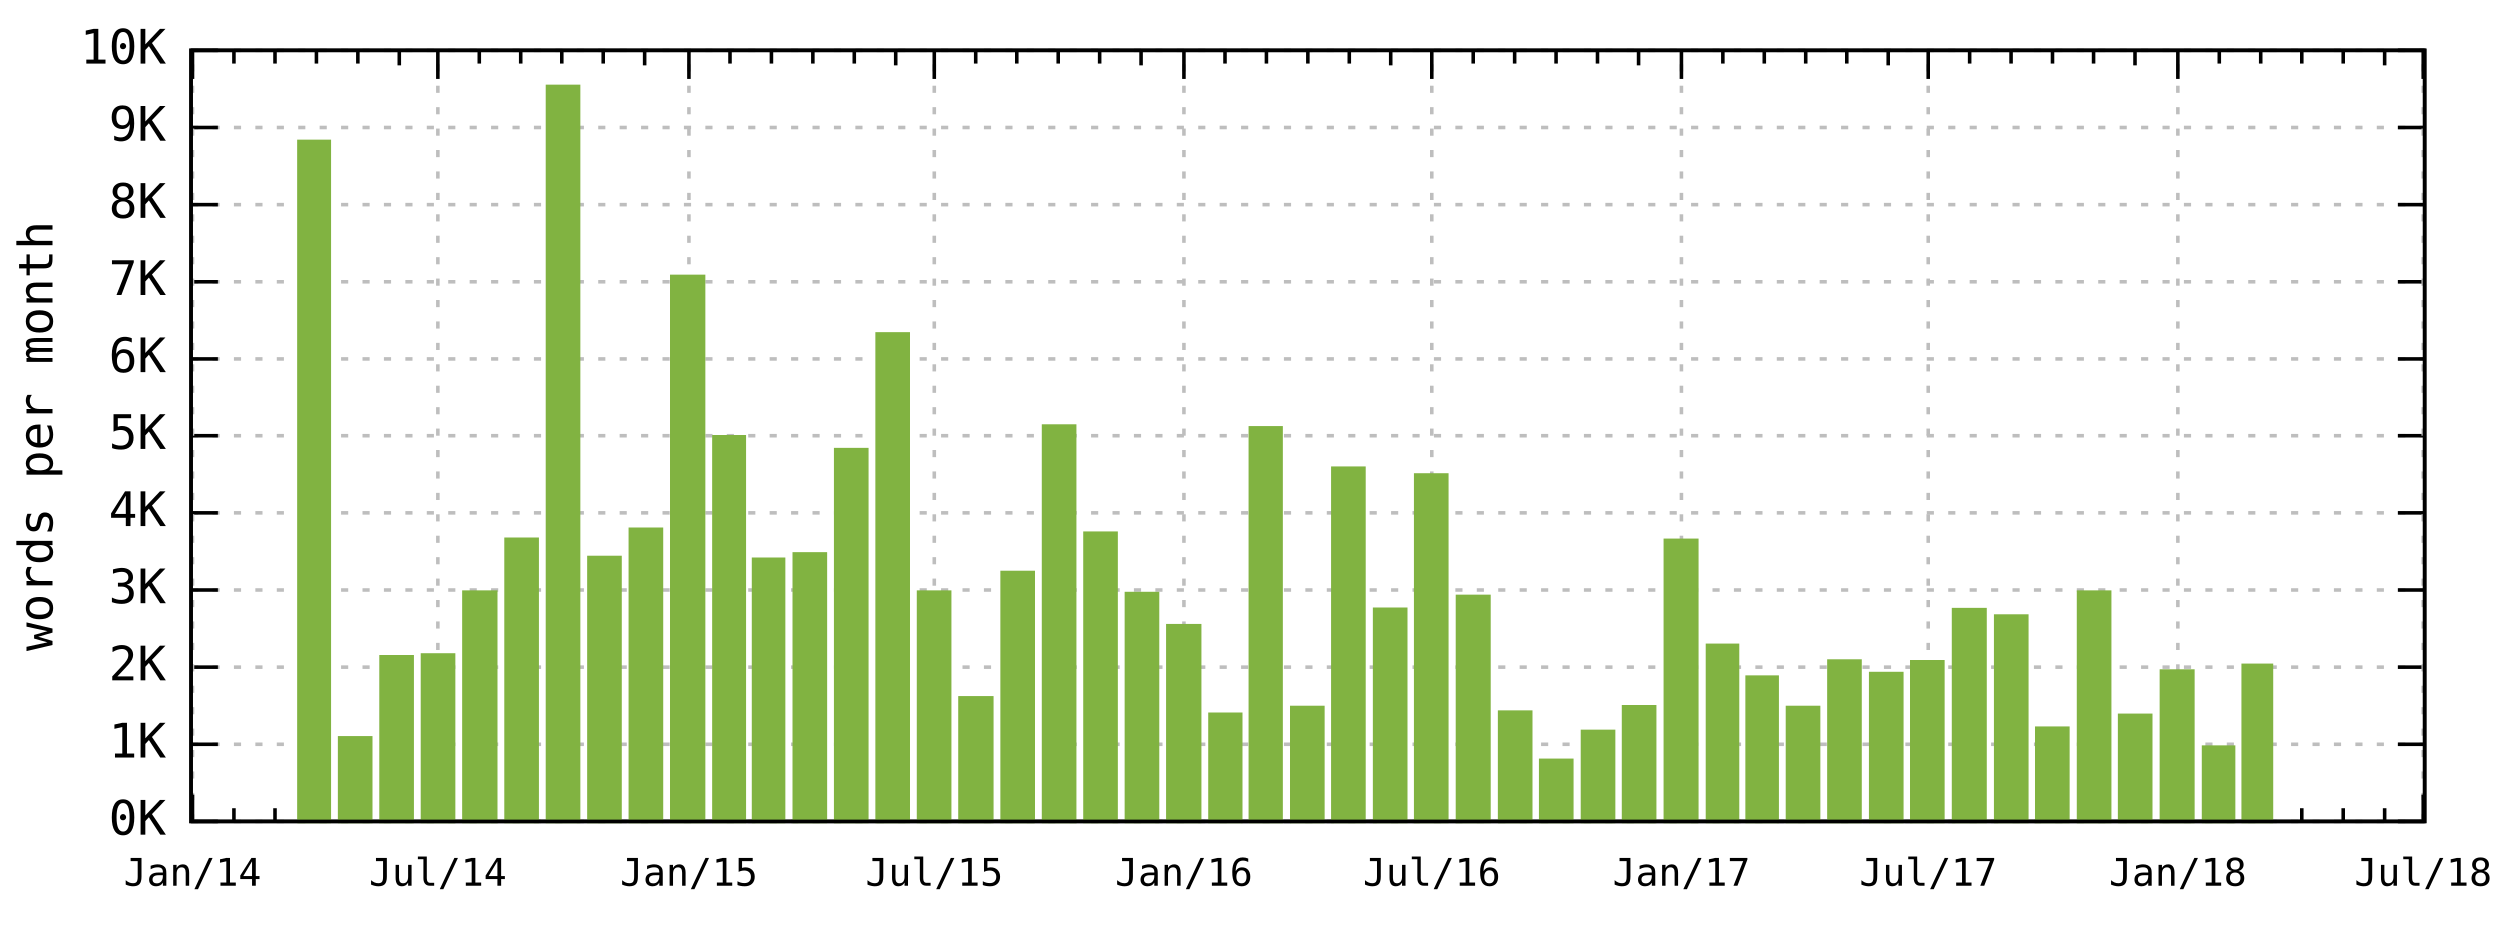
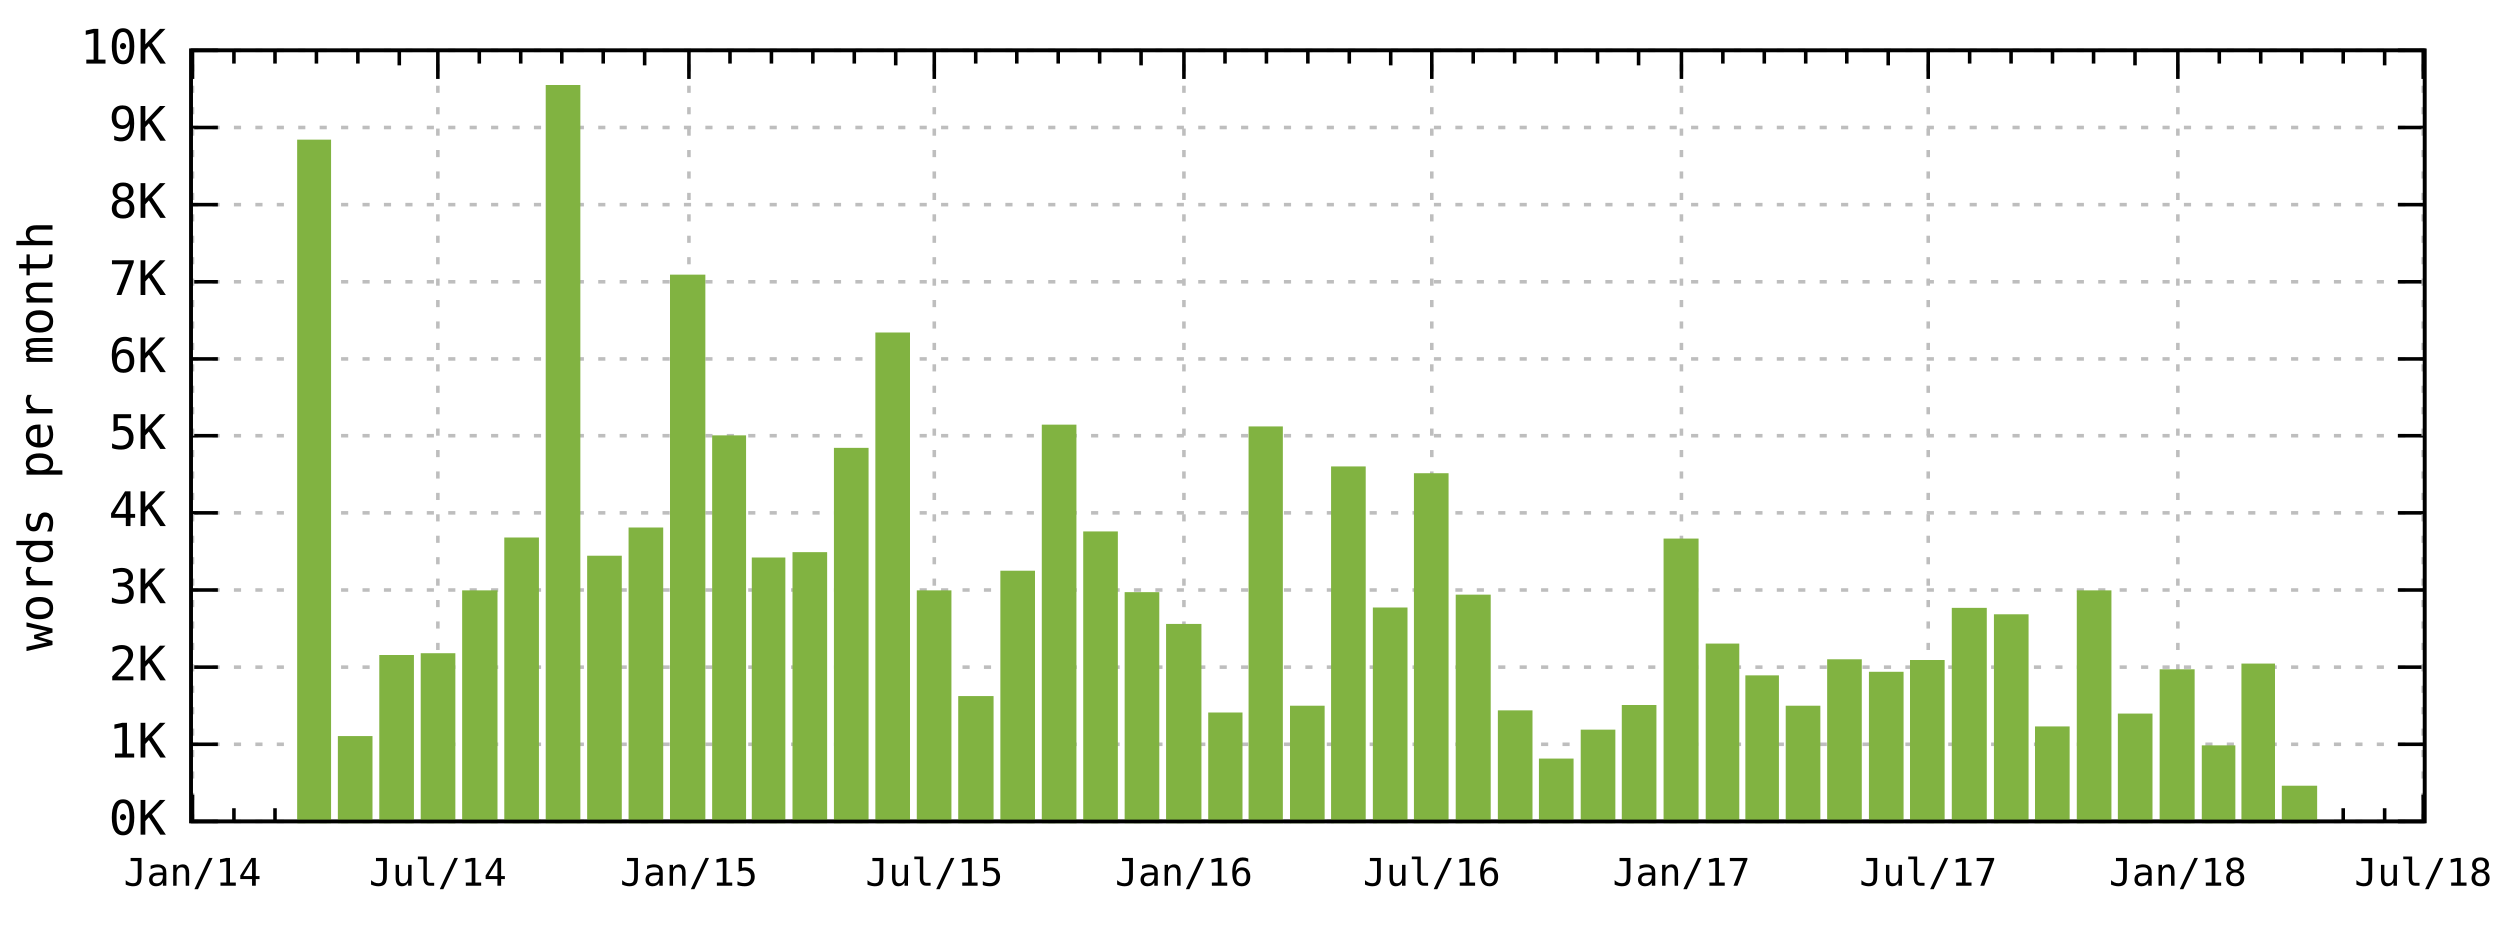
<svg xmlns="http://www.w3.org/2000/svg" xmlns:xlink="http://www.w3.org/1999/xlink" width="700" height="260" viewBox="0 0 700 260">
  <g id="gnuplot_canvas">
    <rect x="0" y="0" width="700" height="260" fill="none" />
    <defs>
      <circle id="gpDot" r="0.5" stroke-width="0.5" />
      <path id="gpPt0" stroke-width="0.267" stroke="currentColor" d="M-1,0 h2 M0,-1 v2" />
      <path id="gpPt1" stroke-width="0.267" stroke="currentColor" d="M-1,-1 L1,1 M1,-1 L-1,1" />
      <path id="gpPt2" stroke-width="0.267" stroke="currentColor" d="M-1,0 L1,0 M0,-1 L0,1 M-1,-1 L1,1 M-1,1 L1,-1" />
      <rect id="gpPt3" stroke-width="0.267" stroke="currentColor" x="-1" y="-1" width="2" height="2" />
      <rect id="gpPt4" stroke-width="0.267" stroke="currentColor" fill="currentColor" x="-1" y="-1" width="2" height="2" />
      <circle id="gpPt5" stroke-width="0.267" stroke="currentColor" cx="0" cy="0" r="1" />
      <use xlink:href="#gpPt5" id="gpPt6" fill="currentColor" stroke="none" />
      <path id="gpPt7" stroke-width="0.267" stroke="currentColor" d="M0,-1.33 L-1.33,0.67 L1.33,0.67 z" />
      <use xlink:href="#gpPt7" id="gpPt8" fill="currentColor" stroke="none" />
      <use xlink:href="#gpPt7" id="gpPt9" stroke="currentColor" transform="rotate(180)" />
      <use xlink:href="#gpPt9" id="gpPt10" fill="currentColor" stroke="none" />
      <use xlink:href="#gpPt3" id="gpPt11" stroke="currentColor" transform="rotate(45)" />
      <use xlink:href="#gpPt11" id="gpPt12" fill="currentColor" stroke="none" />
    </defs>
    <g style="fill:none; color:white; stroke:currentColor; stroke-width:1.00; stroke-linecap:butt; stroke-linejoin:miter">
</g>
    <g style="fill:none; color:black; stroke:currentColor; stroke-width:1.00; stroke-linecap:butt; stroke-linejoin:miter">
</g>
    <g style="fill:none; color:gray; stroke:currentColor; stroke-width:1.00; stroke-linecap:butt; stroke-linejoin:miter">
      <path stroke="rgb(190, 190, 190)" stroke-dasharray=" 2,4" class="gridline" d="M53.5,230.0 L678.9,230.0  h0.01" />
    </g>
    <g style="fill:none; color:black; stroke:currentColor; stroke-width:1.00; stroke-linecap:butt; stroke-linejoin:miter">
      <path stroke="black" d="M53.5,230.0 L61.0,230.0 M678.9,230.0 L671.4,230.0  h0.01" />
      <g transform="translate(46.5,233.7)" style="stroke:none; fill:rgb(0,0,0); font-family:monospace; font-size:10.00pt; text-anchor:end">
        <text>0K</text>
      </g>
    </g>
    <g style="fill:none; color:gray; stroke:currentColor; stroke-width:1.00; stroke-linecap:butt; stroke-linejoin:miter">
      <path stroke="rgb(190, 190, 190)" stroke-dasharray=" 2,4" class="gridline" d="M53.5,208.4 L678.9,208.4  h0.01" />
    </g>
    <g style="fill:none; color:black; stroke:currentColor; stroke-width:1.00; stroke-linecap:butt; stroke-linejoin:miter">
      <path stroke="black" d="M53.5,208.4 L61.0,208.4 M678.9,208.4 L671.4,208.4  h0.01" />
      <g transform="translate(46.5,212.1)" style="stroke:none; fill:rgb(0,0,0); font-family:monospace; font-size:10.00pt; text-anchor:end">
        <text>1K</text>
      </g>
    </g>
    <g style="fill:none; color:gray; stroke:currentColor; stroke-width:1.00; stroke-linecap:butt; stroke-linejoin:miter">
      <path stroke="rgb(190, 190, 190)" stroke-dasharray=" 2,4" class="gridline" d="M53.5,186.8 L678.9,186.8  h0.01" />
    </g>
    <g style="fill:none; color:black; stroke:currentColor; stroke-width:1.00; stroke-linecap:butt; stroke-linejoin:miter">
      <path stroke="black" d="M53.5,186.8 L61.0,186.8 M678.9,186.8 L671.4,186.8  h0.01" />
      <g transform="translate(46.5,190.5)" style="stroke:none; fill:rgb(0,0,0); font-family:monospace; font-size:10.00pt; text-anchor:end">
        <text>2K</text>
      </g>
    </g>
    <g style="fill:none; color:gray; stroke:currentColor; stroke-width:1.00; stroke-linecap:butt; stroke-linejoin:miter">
      <path stroke="rgb(190, 190, 190)" stroke-dasharray=" 2,4" class="gridline" d="M53.5,165.2 L678.9,165.2  h0.01" />
    </g>
    <g style="fill:none; color:black; stroke:currentColor; stroke-width:1.00; stroke-linecap:butt; stroke-linejoin:miter">
      <path stroke="black" d="M53.5,165.2 L61.0,165.2 M678.9,165.2 L671.4,165.2  h0.01" />
      <g transform="translate(46.5,168.9)" style="stroke:none; fill:rgb(0,0,0); font-family:monospace; font-size:10.00pt; text-anchor:end">
        <text>3K</text>
      </g>
    </g>
    <g style="fill:none; color:gray; stroke:currentColor; stroke-width:1.00; stroke-linecap:butt; stroke-linejoin:miter">
      <path stroke="rgb(190, 190, 190)" stroke-dasharray=" 2,4" class="gridline" d="M53.5,143.6 L678.9,143.6  h0.01" />
    </g>
    <g style="fill:none; color:black; stroke:currentColor; stroke-width:1.00; stroke-linecap:butt; stroke-linejoin:miter">
      <path stroke="black" d="M53.5,143.6 L61.0,143.6 M678.9,143.6 L671.4,143.6  h0.01" />
      <g transform="translate(46.5,147.3)" style="stroke:none; fill:rgb(0,0,0); font-family:monospace; font-size:10.00pt; text-anchor:end">
        <text>4K</text>
      </g>
    </g>
    <g style="fill:none; color:gray; stroke:currentColor; stroke-width:1.00; stroke-linecap:butt; stroke-linejoin:miter">
      <path stroke="rgb(190, 190, 190)" stroke-dasharray=" 2,4" class="gridline" d="M53.5,122.0 L678.9,122.0  h0.01" />
    </g>
    <g style="fill:none; color:black; stroke:currentColor; stroke-width:1.00; stroke-linecap:butt; stroke-linejoin:miter">
      <path stroke="black" d="M53.5,122.0 L61.0,122.0 M678.9,122.0 L671.4,122.0  h0.01" />
      <g transform="translate(46.5,125.7)" style="stroke:none; fill:rgb(0,0,0); font-family:monospace; font-size:10.00pt; text-anchor:end">
        <text>5K</text>
      </g>
    </g>
    <g style="fill:none; color:gray; stroke:currentColor; stroke-width:1.00; stroke-linecap:butt; stroke-linejoin:miter">
      <path stroke="rgb(190, 190, 190)" stroke-dasharray=" 2,4" class="gridline" d="M53.5,100.5 L678.9,100.5  h0.01" />
    </g>
    <g style="fill:none; color:black; stroke:currentColor; stroke-width:1.00; stroke-linecap:butt; stroke-linejoin:miter">
      <path stroke="black" d="M53.5,100.5 L61.0,100.5 M678.9,100.5 L671.4,100.5  h0.01" />
      <g transform="translate(46.5,104.2)" style="stroke:none; fill:rgb(0,0,0); font-family:monospace; font-size:10.00pt; text-anchor:end">
        <text>6K</text>
      </g>
    </g>
    <g style="fill:none; color:gray; stroke:currentColor; stroke-width:1.00; stroke-linecap:butt; stroke-linejoin:miter">
      <path stroke="rgb(190, 190, 190)" stroke-dasharray=" 2,4" class="gridline" d="M53.5,78.9 L678.9,78.9  h0.01" />
    </g>
    <g style="fill:none; color:black; stroke:currentColor; stroke-width:1.00; stroke-linecap:butt; stroke-linejoin:miter">
      <path stroke="black" d="M53.5,78.9 L61.0,78.9 M678.9,78.9 L671.4,78.9  h0.01" />
      <g transform="translate(46.5,82.6)" style="stroke:none; fill:rgb(0,0,0); font-family:monospace; font-size:10.00pt; text-anchor:end">
        <text>7K</text>
      </g>
    </g>
    <g style="fill:none; color:gray; stroke:currentColor; stroke-width:1.00; stroke-linecap:butt; stroke-linejoin:miter">
      <path stroke="rgb(190, 190, 190)" stroke-dasharray=" 2,4" class="gridline" d="M53.5,57.3 L678.9,57.3  h0.01" />
    </g>
    <g style="fill:none; color:black; stroke:currentColor; stroke-width:1.00; stroke-linecap:butt; stroke-linejoin:miter">
      <path stroke="black" d="M53.5,57.3 L61.0,57.3 M678.9,57.3 L671.4,57.3  h0.01" />
      <g transform="translate(46.5,61.0)" style="stroke:none; fill:rgb(0,0,0); font-family:monospace; font-size:10.00pt; text-anchor:end">
        <text>8K</text>
      </g>
    </g>
    <g style="fill:none; color:gray; stroke:currentColor; stroke-width:1.00; stroke-linecap:butt; stroke-linejoin:miter">
      <path stroke="rgb(190, 190, 190)" stroke-dasharray=" 2,4" class="gridline" d="M53.5,35.7 L678.9,35.7  h0.01" />
    </g>
    <g style="fill:none; color:black; stroke:currentColor; stroke-width:1.00; stroke-linecap:butt; stroke-linejoin:miter">
      <path stroke="black" d="M53.5,35.7 L61.0,35.7 M678.9,35.7 L671.4,35.7  h0.01" />
      <g transform="translate(46.5,39.4)" style="stroke:none; fill:rgb(0,0,0); font-family:monospace; font-size:10.00pt; text-anchor:end">
        <text>9K</text>
      </g>
    </g>
    <g style="fill:none; color:gray; stroke:currentColor; stroke-width:1.00; stroke-linecap:butt; stroke-linejoin:miter">
      <path stroke="rgb(190, 190, 190)" stroke-dasharray=" 2,4" class="gridline" d="M53.5,14.1 L678.9,14.1  h0.01" />
    </g>
    <g style="fill:none; color:black; stroke:currentColor; stroke-width:1.00; stroke-linecap:butt; stroke-linejoin:miter">
      <path stroke="black" d="M53.5,14.1 L61.0,14.1 M678.9,14.1 L671.4,14.1  h0.01" />
      <g transform="translate(46.5,17.8)" style="stroke:none; fill:rgb(0,0,0); font-family:monospace; font-size:10.00pt; text-anchor:end">
        <text>10K</text>
      </g>
    </g>
    <g style="fill:none; color:gray; stroke:currentColor; stroke-width:1.00; stroke-linecap:butt; stroke-linejoin:miter">
      <path stroke="rgb(190, 190, 190)" stroke-dasharray=" 2,4" class="gridline" d="M53.9,230.0 L53.9,14.1  h0.01" />
    </g>
    <g style="fill:none; color:black; stroke:currentColor; stroke-width:1.00; stroke-linecap:butt; stroke-linejoin:miter">
      <path stroke="black" d="M53.9,230.0 L53.9,222.5 M53.9,14.1 L53.9,21.6  h0.01" />
      <g transform="translate(53.9,248.0)" style="stroke:none; fill:rgb(0,0,0); font-family:monospace; font-size:8.00pt; text-anchor:middle">
        <text>Jan/14</text>
      </g>
      <path stroke="black" d="M65.5,230.0 L65.5,226.3 M65.5,14.1 L65.5,17.8 M77.0,230.0 L77.0,226.3 M77.0,14.1 L77.0,17.8    M88.6,230.0 L88.6,226.3 M88.6,14.1 L88.6,17.8 M100.2,230.0 L100.2,226.3 M100.2,14.1 L100.2,17.8    M111.8,230.0 L111.8,226.3 M111.8,14.1 L111.8,17.8  h0.01" />
    </g>
    <g style="fill:none; color:gray; stroke:currentColor; stroke-width:1.00; stroke-linecap:butt; stroke-linejoin:miter">
      <path stroke="rgb(190, 190, 190)" stroke-dasharray=" 2,4" class="gridline" d="M122.6,230.0 L122.6,14.1  h0.01" />
    </g>
    <g style="fill:none; color:black; stroke:currentColor; stroke-width:1.00; stroke-linecap:butt; stroke-linejoin:miter">
      <path stroke="black" d="M122.6,230.0 L122.6,222.5 M122.6,14.1 L122.6,21.6  h0.01" />
      <g transform="translate(122.6,248.0)" style="stroke:none; fill:rgb(0,0,0); font-family:monospace; font-size:8.00pt; text-anchor:middle">
        <text>Jul/14</text>
      </g>
      <path stroke="black" d="M134.2,230.0 L134.2,226.3 M134.2,14.1 L134.2,17.8 M145.8,230.0 L145.8,226.3 M145.8,14.1 L145.8,17.8    M157.3,230.0 L157.3,226.3 M157.3,14.1 L157.3,17.8 M168.9,230.0 L168.9,226.3 M168.9,14.1 L168.9,17.8    M180.5,230.0 L180.5,226.3 M180.5,14.1 L180.5,17.8  h0.01" />
    </g>
    <g style="fill:none; color:gray; stroke:currentColor; stroke-width:1.00; stroke-linecap:butt; stroke-linejoin:miter">
      <path stroke="rgb(190, 190, 190)" stroke-dasharray=" 2,4" class="gridline" d="M192.9,230.0 L192.9,14.1  h0.01" />
    </g>
    <g style="fill:none; color:black; stroke:currentColor; stroke-width:1.00; stroke-linecap:butt; stroke-linejoin:miter">
      <path stroke="black" d="M192.9,230.0 L192.9,222.5 M192.9,14.1 L192.9,21.6  h0.01" />
      <g transform="translate(192.9,248.0)" style="stroke:none; fill:rgb(0,0,0); font-family:monospace; font-size:8.00pt; text-anchor:middle">
        <text>Jan/15</text>
      </g>
      <path stroke="black" d="M204.4,230.0 L204.4,226.3 M204.4,14.1 L204.4,17.8 M216.0,230.0 L216.0,226.3 M216.0,14.1 L216.0,17.8    M227.6,230.0 L227.6,226.3 M227.6,14.1 L227.6,17.8 M239.2,230.0 L239.2,226.3 M239.2,14.1 L239.2,17.8    M250.8,230.0 L250.8,226.3 M250.8,14.1 L250.8,17.8  h0.01" />
    </g>
    <g style="fill:none; color:gray; stroke:currentColor; stroke-width:1.00; stroke-linecap:butt; stroke-linejoin:miter">
      <path stroke="rgb(190, 190, 190)" stroke-dasharray=" 2,4" class="gridline" d="M261.6,230.0 L261.6,14.1  h0.01" />
    </g>
    <g style="fill:none; color:black; stroke:currentColor; stroke-width:1.00; stroke-linecap:butt; stroke-linejoin:miter">
      <path stroke="black" d="M261.6,230.0 L261.6,222.5 M261.6,14.1 L261.6,21.6  h0.01" />
      <g transform="translate(261.6,248.0)" style="stroke:none; fill:rgb(0,0,0); font-family:monospace; font-size:8.00pt; text-anchor:middle">
        <text>Jul/15</text>
      </g>
      <path stroke="black" d="M273.2,230.0 L273.2,226.3 M273.2,14.1 L273.2,17.8 M284.7,230.0 L284.7,226.3 M284.7,14.1 L284.7,17.8    M296.3,230.0 L296.3,226.3 M296.3,14.1 L296.3,17.8 M307.9,230.0 L307.9,226.3 M307.9,14.1 L307.9,17.8    M319.5,230.0 L319.5,226.3 M319.5,14.1 L319.5,17.8  h0.01" />
    </g>
    <g style="fill:none; color:gray; stroke:currentColor; stroke-width:1.00; stroke-linecap:butt; stroke-linejoin:miter">
      <path stroke="rgb(190, 190, 190)" stroke-dasharray=" 2,4" class="gridline" d="M331.5,230.0 L331.5,14.1  h0.01" />
    </g>
    <g style="fill:none; color:black; stroke:currentColor; stroke-width:1.00; stroke-linecap:butt; stroke-linejoin:miter">
      <path stroke="black" d="M331.5,230.0 L331.5,222.5 M331.5,14.1 L331.5,21.6  h0.01" />
      <g transform="translate(331.5,248.0)" style="stroke:none; fill:rgb(0,0,0); font-family:monospace; font-size:8.00pt; text-anchor:middle">
        <text>Jan/16</text>
      </g>
      <path stroke="black" d="M343.0,230.0 L343.0,226.3 M343.0,14.1 L343.0,17.8 M354.6,230.0 L354.6,226.3 M354.6,14.1 L354.6,17.8    M366.2,230.0 L366.2,226.3 M366.2,14.1 L366.2,17.8 M377.8,230.0 L377.8,226.3 M377.8,14.1 L377.8,17.8    M389.4,230.0 L389.4,226.3 M389.4,14.1 L389.4,17.8  h0.01" />
    </g>
    <g style="fill:none; color:gray; stroke:currentColor; stroke-width:1.00; stroke-linecap:butt; stroke-linejoin:miter">
      <path stroke="rgb(190, 190, 190)" stroke-dasharray=" 2,4" class="gridline" d="M400.9,230.0 L400.9,14.1  h0.01" />
    </g>
    <g style="fill:none; color:black; stroke:currentColor; stroke-width:1.00; stroke-linecap:butt; stroke-linejoin:miter">
      <path stroke="black" d="M400.9,230.0 L400.9,222.5 M400.9,14.1 L400.9,21.6  h0.01" />
      <g transform="translate(400.9,248.0)" style="stroke:none; fill:rgb(0,0,0); font-family:monospace; font-size:8.00pt; text-anchor:middle">
        <text>Jul/16</text>
      </g>
      <path stroke="black" d="M412.5,230.0 L412.5,226.3 M412.5,14.1 L412.5,17.8 M424.1,230.0 L424.1,226.3 M424.1,14.1 L424.1,17.8    M435.7,230.0 L435.7,226.3 M435.7,14.1 L435.7,17.8 M447.3,230.0 L447.3,226.3 M447.3,14.1 L447.3,17.8    M458.8,230.0 L458.8,226.3 M458.8,14.1 L458.8,17.8  h0.01" />
    </g>
    <g style="fill:none; color:gray; stroke:currentColor; stroke-width:1.00; stroke-linecap:butt; stroke-linejoin:miter">
      <path stroke="rgb(190, 190, 190)" stroke-dasharray=" 2,4" class="gridline" d="M470.8,230.0 L470.8,14.1  h0.01" />
    </g>
    <g style="fill:none; color:black; stroke:currentColor; stroke-width:1.00; stroke-linecap:butt; stroke-linejoin:miter">
      <path stroke="black" d="M470.8,230.0 L470.8,222.5 M470.8,14.1 L470.8,21.6  h0.01" />
      <g transform="translate(470.8,248.0)" style="stroke:none; fill:rgb(0,0,0); font-family:monospace; font-size:8.00pt; text-anchor:middle">
        <text>Jan/17</text>
      </g>
      <path stroke="black" d="M482.4,230.0 L482.4,226.3 M482.4,14.1 L482.4,17.8 M494.0,230.0 L494.0,226.3 M494.0,14.1 L494.0,17.8    M505.6,230.0 L505.6,226.3 M505.6,14.1 L505.6,17.8 M517.1,230.0 L517.1,226.3 M517.1,14.1 L517.1,17.8    M528.7,230.0 L528.7,226.3 M528.7,14.1 L528.7,17.8  h0.01" />
    </g>
    <g style="fill:none; color:gray; stroke:currentColor; stroke-width:1.00; stroke-linecap:butt; stroke-linejoin:miter">
      <path stroke="rgb(190, 190, 190)" stroke-dasharray=" 2,4" class="gridline" d="M539.9,230.0 L539.9,14.1  h0.01" />
    </g>
    <g style="fill:none; color:black; stroke:currentColor; stroke-width:1.00; stroke-linecap:butt; stroke-linejoin:miter">
      <path stroke="black" d="M539.9,230.0 L539.9,222.5 M539.9,14.1 L539.9,21.6  h0.01" />
      <g transform="translate(539.9,248.0)" style="stroke:none; fill:rgb(0,0,0); font-family:monospace; font-size:8.00pt; text-anchor:middle">
        <text>Jul/17</text>
      </g>
      <path stroke="black" d="M551.5,230.0 L551.5,226.3 M551.5,14.1 L551.5,17.8 M563.1,230.0 L563.1,226.3 M563.1,14.1 L563.1,17.8    M574.7,230.0 L574.7,226.3 M574.7,14.1 L574.7,17.8 M586.2,230.0 L586.2,226.3 M586.2,14.1 L586.2,17.8    M597.8,230.0 L597.8,226.3 M597.8,14.1 L597.8,17.8  h0.01" />
    </g>
    <g style="fill:none; color:gray; stroke:currentColor; stroke-width:1.00; stroke-linecap:butt; stroke-linejoin:miter">
      <path stroke="rgb(190, 190, 190)" stroke-dasharray=" 2,4" class="gridline" d="M609.8,230.0 L609.8,14.1  h0.01" />
    </g>
    <g style="fill:none; color:black; stroke:currentColor; stroke-width:1.00; stroke-linecap:butt; stroke-linejoin:miter">
      <path stroke="black" d="M609.8,230.0 L609.8,222.5 M609.8,14.1 L609.8,21.6  h0.01" />
      <g transform="translate(609.8,248.0)" style="stroke:none; fill:rgb(0,0,0); font-family:monospace; font-size:8.00pt; text-anchor:middle">
        <text>Jan/18</text>
      </g>
      <path stroke="black" d="M621.4,230.0 L621.4,226.3 M621.4,14.1 L621.4,17.8 M633.0,230.0 L633.0,226.3 M633.0,14.1 L633.0,17.8    M644.5,230.0 L644.5,226.3 M644.5,14.1 L644.5,17.8 M656.1,230.0 L656.1,226.3 M656.1,14.1 L656.1,17.8    M667.7,230.0 L667.7,226.3 M667.7,14.1 L667.7,17.8  h0.01" />
    </g>
    <g style="fill:none; color:gray; stroke:currentColor; stroke-width:1.00; stroke-linecap:butt; stroke-linejoin:miter">
      <path stroke="rgb(190, 190, 190)" stroke-dasharray=" 2,4" class="gridline" d="M678.5,230.0 L678.5,14.1  h0.01" />
    </g>
    <g style="fill:none; color:black; stroke:currentColor; stroke-width:1.00; stroke-linecap:butt; stroke-linejoin:miter">
      <path stroke="black" d="M678.5,230.0 L678.5,222.5 M678.5,14.1 L678.5,21.6  h0.01" />
      <g transform="translate(678.5,248.0)" style="stroke:none; fill:rgb(0,0,0); font-family:monospace; font-size:8.00pt; text-anchor:middle">
        <text>Jul/18</text>
      </g>
      <path stroke="black" d="M53.5,14.1 L53.5,230.0 L678.9,230.0 L678.9,14.1 L53.5,14.1 Z  h0.01" />
      <g transform="translate(14.7,122.1) rotate(270)" style="stroke:none; fill:rgb(0,0,0); font-family:monospace; font-size:10.00pt; text-anchor:middle">
        <text>words per month</text>
      </g>
    </g>
    <g id="gnuplot_plot_1">
      <g style="fill:none; color:red; stroke:currentColor; stroke-width:1.00; stroke-linecap:butt; stroke-linejoin:miter">
        <g style="stroke:none; shape-rendering:crispEdges">
          <polygon fill="rgb(129, 179,  65)" points="83.7,230.0 92.3,230.0 92.3,39.5 83.7,39.5 " />
        </g>
        <path stroke="rgb(129, 179,  65)" d="M83.7,230.0 L83.7,39.6 L92.2,39.6 L92.2,230.0 L83.7,230.0 Z  h0.01" />
        <g style="stroke:none; shape-rendering:crispEdges">
          <polygon fill="rgb(129, 179,  65)" points="95.1,230.0 103.9,230.0 103.9,206.5 95.1,206.5 " />
        </g>
        <path stroke="rgb(129, 179,  65)" d="M95.1,230.0 L95.1,206.6 L103.8,206.6 L103.8,230.0 L95.1,230.0 Z  h0.01" />
        <g style="stroke:none; shape-rendering:crispEdges">
          <polygon fill="rgb(129, 179,  65)" points="106.7,230.0 115.5,230.0 115.5,183.8 106.7,183.8 " />
        </g>
        <path stroke="rgb(129, 179,  65)" d="M106.7,230.0 L106.7,183.9 L115.4,183.9 L115.4,230.0 L106.7,230.0 Z  h0.01" />
        <g style="stroke:none; shape-rendering:crispEdges">
          <polygon fill="rgb(129, 179,  65)" points="118.3,230.0 127.1,230.0 127.1,183.3 118.3,183.3 " />
        </g>
        <path stroke="rgb(129, 179,  65)" d="M118.3,230.0 L118.3,183.4 L127.0,183.4 L127.0,230.0 L118.3,230.0 Z  h0.01" />
        <g style="stroke:none; shape-rendering:crispEdges">
          <polygon fill="rgb(129, 179,  65)" points="129.9,230.0 138.9,230.0 138.9,165.7 129.9,165.7 " />
        </g>
        <path stroke="rgb(129, 179,  65)" d="M129.9,230.0 L129.9,165.8 L138.8,165.8 L138.8,230.0 L129.9,230.0 Z  h0.01" />
        <g style="stroke:none; shape-rendering:crispEdges">
          <polygon fill="rgb(129, 179,  65)" points="141.7,230.0 150.5,230.0 150.5,150.9 141.7,150.9 " />
        </g>
        <path stroke="rgb(129, 179,  65)" d="M141.7,230.0 L141.7,151.0 L150.4,151.0 L150.4,230.0 L141.7,230.0 Z  h0.01" />
        <g style="stroke:none; shape-rendering:crispEdges">
-           <polygon fill="rgb(129, 179,  65)" points="153.3,230.0 162.1,230.0 162.1,24.1 153.3,24.1 " />
-         </g>
-         <path stroke="rgb(129, 179,  65)" d="M153.3,230.0 L153.3,24.2 L162.0,24.2 L162.0,230.0 L153.3,230.0 Z  h0.01" />
+           <polygon fill="rgb(129, 179,  65)" points="153.3,230.0 162.1,230.0 162.1,24.2 153.3,24.2 " />
+         </g>
+         <path stroke="rgb(129, 179,  65)" d="M153.3,230.0 L153.3,24.3 L162.0,24.3 L162.0,230.0 L153.3,230.0 Z  h0.01" />
        <g style="stroke:none; shape-rendering:crispEdges">
          <polygon fill="rgb(129, 179,  65)" points="164.9,230.0 173.7,230.0 173.7,156.0 164.9,156.0 " />
        </g>
        <path stroke="rgb(129, 179,  65)" d="M164.9,230.0 L164.9,156.1 L173.6,156.1 L173.6,230.0 L164.9,230.0 Z  h0.01" />
        <g style="stroke:none; shape-rendering:crispEdges">
          <polygon fill="rgb(129, 179,  65)" points="176.5,230.0 185.3,230.0 185.3,148.1 176.5,148.1 " />
        </g>
        <path stroke="rgb(129, 179,  65)" d="M176.5,230.0 L176.5,148.2 L185.2,148.2 L185.2,230.0 L176.5,230.0 Z  h0.01" />
        <g style="stroke:none; shape-rendering:crispEdges">
          <polygon fill="rgb(129, 179,  65)" points="188.1,230.0 197.1,230.0 197.1,77.3 188.1,77.3 " />
        </g>
        <path stroke="rgb(129, 179,  65)" d="M188.1,230.0 L188.1,77.4 L197.0,77.4 L197.0,230.0 L188.1,230.0 Z  h0.01" />
        <g style="stroke:none; shape-rendering:crispEdges">
-           <polygon fill="rgb(129, 179,  65)" points="199.9,230.0 208.5,230.0 208.5,122.2 199.9,122.2 " />
-         </g>
-         <path stroke="rgb(129, 179,  65)" d="M199.9,230.0 L199.9,122.3 L208.4,122.3 L208.4,230.0 L199.9,230.0 Z  h0.01" />
+           <polygon fill="rgb(129, 179,  65)" points="199.9,230.0 208.5,230.0 208.5,122.3 199.9,122.3 " />
+         </g>
+         <path stroke="rgb(129, 179,  65)" d="M199.9,230.0 L199.9,122.4 L208.4,122.4 L208.4,230.0 L199.9,230.0 Z  h0.01" />
        <g style="stroke:none; shape-rendering:crispEdges">
          <polygon fill="rgb(129, 179,  65)" points="211.0,230.0 219.5,230.0 219.5,156.5 211.0,156.5 " />
        </g>
        <path stroke="rgb(129, 179,  65)" d="M211.0,230.0 L211.0,156.6 L219.4,156.6 L219.4,230.0 L211.0,230.0 Z  h0.01" />
        <g style="stroke:none; shape-rendering:crispEdges">
          <polygon fill="rgb(129, 179,  65)" points="222.4,230.0 231.2,230.0 231.2,155.0 222.4,155.0 " />
        </g>
        <path stroke="rgb(129, 179,  65)" d="M222.4,230.0 L222.4,155.1 L231.1,155.1 L231.1,230.0 L222.4,230.0 Z  h0.01" />
        <g style="stroke:none; shape-rendering:crispEdges">
          <polygon fill="rgb(129, 179,  65)" points="234.0,230.0 242.8,230.0 242.8,125.8 234.0,125.8 " />
        </g>
        <path stroke="rgb(129, 179,  65)" d="M234.0,230.0 L234.0,125.9 L242.7,125.9 L242.7,230.0 L234.0,230.0 Z  h0.01" />
        <g style="stroke:none; shape-rendering:crispEdges">
-           <polygon fill="rgb(129, 179,  65)" points="245.6,230.0 254.4,230.0 254.4,93.4 245.6,93.4 " />
-         </g>
-         <path stroke="rgb(129, 179,  65)" d="M245.6,230.0 L245.6,93.5 L254.3,93.5 L254.3,230.0 L245.6,230.0 Z  h0.01" />
+           <polygon fill="rgb(129, 179,  65)" points="245.6,230.0 254.4,230.0 254.4,93.5 245.6,93.5 " />
+         </g>
+         <path stroke="rgb(129, 179,  65)" d="M245.6,230.0 L245.6,93.6 L254.3,93.6 L254.3,230.0 L245.6,230.0 Z  h0.01" />
        <g style="stroke:none; shape-rendering:crispEdges">
          <polygon fill="rgb(129, 179,  65)" points="257.2,230.0 266.0,230.0 266.0,165.7 257.2,165.7 " />
        </g>
        <path stroke="rgb(129, 179,  65)" d="M257.2,230.0 L257.2,165.8 L265.9,165.8 L265.9,230.0 L257.2,230.0 Z  h0.01" />
        <g style="stroke:none; shape-rendering:crispEdges">
          <polygon fill="rgb(129, 179,  65)" points="268.8,230.0 277.8,230.0 277.8,195.3 268.8,195.3 " />
        </g>
        <path stroke="rgb(129, 179,  65)" d="M268.8,230.0 L268.8,195.4 L277.7,195.4 L277.7,230.0 L268.8,230.0 Z  h0.01" />
        <g style="stroke:none; shape-rendering:crispEdges">
          <polygon fill="rgb(129, 179,  65)" points="280.6,230.0 289.4,230.0 289.4,160.2 280.6,160.2 " />
        </g>
        <path stroke="rgb(129, 179,  65)" d="M280.6,230.0 L280.6,160.3 L289.3,160.3 L289.3,230.0 L280.6,230.0 Z  h0.01" />
        <g style="stroke:none; shape-rendering:crispEdges">
-           <polygon fill="rgb(129, 179,  65)" points="292.2,230.0 301.0,230.0 301.0,119.2 292.2,119.2 " />
-         </g>
-         <path stroke="rgb(129, 179,  65)" d="M292.2,230.0 L292.2,119.3 L300.9,119.3 L300.9,230.0 L292.2,230.0 Z  h0.01" />
+           <polygon fill="rgb(129, 179,  65)" points="292.2,230.0 301.0,230.0 301.0,119.3 292.2,119.3 " />
+         </g>
+         <path stroke="rgb(129, 179,  65)" d="M292.2,230.0 L292.2,119.4 L300.9,119.4 L300.9,230.0 L292.2,230.0 Z  h0.01" />
        <g style="stroke:none; shape-rendering:crispEdges">
          <polygon fill="rgb(129, 179,  65)" points="303.8,230.0 312.6,230.0 312.6,149.2 303.8,149.2 " />
        </g>
        <path stroke="rgb(129, 179,  65)" d="M303.8,230.0 L303.8,149.3 L312.5,149.3 L312.5,230.0 L303.8,230.0 Z  h0.01" />
        <g style="stroke:none; shape-rendering:crispEdges">
-           <polygon fill="rgb(129, 179,  65)" points="315.4,230.0 324.2,230.0 324.2,166.1 315.4,166.1 " />
-         </g>
-         <path stroke="rgb(129, 179,  65)" d="M315.4,230.0 L315.4,166.2 L324.1,166.2 L324.1,230.0 L315.4,230.0 Z  h0.01" />
+           <polygon fill="rgb(129, 179,  65)" points="315.4,230.0 324.2,230.0 324.2,166.2 315.4,166.2 " />
+         </g>
+         <path stroke="rgb(129, 179,  65)" d="M315.4,230.0 L315.4,166.3 L324.1,166.3 L324.1,230.0 L315.4,230.0 Z  h0.01" />
        <g style="stroke:none; shape-rendering:crispEdges">
          <polygon fill="rgb(129, 179,  65)" points="327.0,230.0 336.0,230.0 336.0,175.1 327.0,175.1 " />
        </g>
        <path stroke="rgb(129, 179,  65)" d="M327.0,230.0 L327.0,175.2 L335.9,175.2 L335.9,230.0 L327.0,230.0 Z  h0.01" />
        <g style="stroke:none; shape-rendering:crispEdges">
          <polygon fill="rgb(129, 179,  65)" points="338.8,230.0 347.5,230.0 347.5,199.9 338.8,199.9 " />
        </g>
        <path stroke="rgb(129, 179,  65)" d="M338.8,230.0 L338.8,200.0 L347.4,200.0 L347.4,230.0 L338.8,230.0 Z  h0.01" />
        <g style="stroke:none; shape-rendering:crispEdges">
-           <polygon fill="rgb(129, 179,  65)" points="350.1,230.0 358.8,230.0 358.8,119.7 350.1,119.7 " />
-         </g>
-         <path stroke="rgb(129, 179,  65)" d="M350.1,230.0 L350.1,119.8 L358.7,119.8 L358.7,230.0 L350.1,230.0 Z  h0.01" />
+           <polygon fill="rgb(129, 179,  65)" points="350.1,230.0 358.8,230.0 358.8,119.8 350.1,119.8 " />
+         </g>
+         <path stroke="rgb(129, 179,  65)" d="M350.1,230.0 L350.1,119.9 L358.7,119.9 L358.7,230.0 L350.1,230.0 Z  h0.01" />
        <g style="stroke:none; shape-rendering:crispEdges">
          <polygon fill="rgb(129, 179,  65)" points="361.7,230.0 370.5,230.0 370.5,198.0 361.7,198.0 " />
        </g>
        <path stroke="rgb(129, 179,  65)" d="M361.7,230.0 L361.7,198.1 L370.4,198.1 L370.4,230.0 L361.7,230.0 Z  h0.01" />
        <g style="stroke:none; shape-rendering:crispEdges">
          <polygon fill="rgb(129, 179,  65)" points="373.2,230.0 382.0,230.0 382.0,131.0 373.2,131.0 " />
        </g>
        <path stroke="rgb(129, 179,  65)" d="M373.2,230.0 L373.2,131.1 L381.9,131.1 L381.9,230.0 L373.2,230.0 Z  h0.01" />
        <g style="stroke:none; shape-rendering:crispEdges">
          <polygon fill="rgb(129, 179,  65)" points="384.9,230.0 393.7,230.0 393.7,170.5 384.9,170.5 " />
        </g>
        <path stroke="rgb(129, 179,  65)" d="M384.9,230.0 L384.9,170.6 L393.6,170.6 L393.6,230.0 L384.9,230.0 Z  h0.01" />
        <g style="stroke:none; shape-rendering:crispEdges">
          <polygon fill="rgb(129, 179,  65)" points="396.4,230.0 405.2,230.0 405.2,132.9 396.4,132.9 " />
        </g>
        <path stroke="rgb(129, 179,  65)" d="M396.4,230.0 L396.4,133.0 L405.1,133.0 L405.1,230.0 L396.4,230.0 Z  h0.01" />
        <g style="stroke:none; shape-rendering:crispEdges">
          <polygon fill="rgb(129, 179,  65)" points="408.1,230.0 417.0,230.0 417.0,166.9 408.1,166.9 " />
        </g>
        <path stroke="rgb(129, 179,  65)" d="M408.1,230.0 L408.1,167.0 L416.9,167.0 L416.9,230.0 L408.1,230.0 Z  h0.01" />
        <g style="stroke:none; shape-rendering:crispEdges">
          <polygon fill="rgb(129, 179,  65)" points="419.9,230.0 428.7,230.0 428.7,199.3 419.9,199.3 " />
        </g>
        <path stroke="rgb(129, 179,  65)" d="M419.9,230.0 L419.9,199.4 L428.6,199.4 L428.6,230.0 L419.9,230.0 Z  h0.01" />
        <g style="stroke:none; shape-rendering:crispEdges">
          <polygon fill="rgb(129, 179,  65)" points="431.4,230.0 440.2,230.0 440.2,212.8 431.4,212.8 " />
        </g>
        <path stroke="rgb(129, 179,  65)" d="M431.4,230.0 L431.4,212.9 L440.1,212.9 L440.1,230.0 L431.4,230.0 Z  h0.01" />
        <g style="stroke:none; shape-rendering:crispEdges">
          <polygon fill="rgb(129, 179,  65)" points="443.1,230.0 451.9,230.0 451.9,204.7 443.1,204.7 " />
        </g>
        <path stroke="rgb(129, 179,  65)" d="M443.1,230.0 L443.1,204.8 L451.8,204.8 L451.8,230.0 L443.1,230.0 Z  h0.01" />
        <g style="stroke:none; shape-rendering:crispEdges">
          <polygon fill="rgb(129, 179,  65)" points="454.6,230.0 463.4,230.0 463.4,197.8 454.6,197.8 " />
        </g>
        <path stroke="rgb(129, 179,  65)" d="M454.6,230.0 L454.6,197.9 L463.3,197.9 L463.3,230.0 L454.6,230.0 Z  h0.01" />
        <g style="stroke:none; shape-rendering:crispEdges">
          <polygon fill="rgb(129, 179,  65)" points="466.3,230.0 475.2,230.0 475.2,151.2 466.3,151.2 " />
        </g>
        <path stroke="rgb(129, 179,  65)" d="M466.3,230.0 L466.3,151.3 L475.1,151.3 L475.1,230.0 L466.3,230.0 Z  h0.01" />
        <g style="stroke:none; shape-rendering:crispEdges">
          <polygon fill="rgb(129, 179,  65)" points="478.1,230.0 486.6,230.0 486.6,180.6 478.1,180.6 " />
        </g>
        <path stroke="rgb(129, 179,  65)" d="M478.1,230.0 L478.1,180.7 L486.5,180.7 L486.5,230.0 L478.1,230.0 Z  h0.01" />
        <g style="stroke:none; shape-rendering:crispEdges">
          <polygon fill="rgb(129, 179,  65)" points="489.2,230.0 497.7,230.0 497.7,189.5 489.2,189.5 " />
        </g>
        <path stroke="rgb(129, 179,  65)" d="M489.2,230.0 L489.2,189.6 L497.6,189.6 L497.6,230.0 L489.2,230.0 Z  h0.01" />
        <g style="stroke:none; shape-rendering:crispEdges">
          <polygon fill="rgb(129, 179,  65)" points="500.5,230.0 509.3,230.0 509.3,198.0 500.5,198.0 " />
        </g>
        <path stroke="rgb(129, 179,  65)" d="M500.5,230.0 L500.5,198.1 L509.2,198.1 L509.2,230.0 L500.5,230.0 Z  h0.01" />
        <g style="stroke:none; shape-rendering:crispEdges">
          <polygon fill="rgb(129, 179,  65)" points="512.1,230.0 520.9,230.0 520.9,185.0 512.1,185.0 " />
        </g>
        <path stroke="rgb(129, 179,  65)" d="M512.1,230.0 L512.1,185.1 L520.8,185.1 L520.8,230.0 L512.1,230.0 Z  h0.01" />
        <g style="stroke:none; shape-rendering:crispEdges">
          <polygon fill="rgb(129, 179,  65)" points="523.8,230.0 532.6,230.0 532.6,188.5 523.8,188.5 " />
        </g>
        <path stroke="rgb(129, 179,  65)" d="M523.8,230.0 L523.8,188.6 L532.5,188.6 L532.5,230.0 L523.8,230.0 Z  h0.01" />
        <g style="stroke:none; shape-rendering:crispEdges">
          <polygon fill="rgb(129, 179,  65)" points="535.3,230.0 544.1,230.0 544.1,185.2 535.3,185.2 " />
        </g>
        <path stroke="rgb(129, 179,  65)" d="M535.3,230.0 L535.3,185.3 L544.0,185.3 L544.0,230.0 L535.3,230.0 Z  h0.01" />
        <g style="stroke:none; shape-rendering:crispEdges">
          <polygon fill="rgb(129, 179,  65)" points="547.0,230.0 555.9,230.0 555.9,170.6 547.0,170.6 " />
        </g>
        <path stroke="rgb(129, 179,  65)" d="M547.0,230.0 L547.0,170.7 L555.8,170.7 L555.8,230.0 L547.0,230.0 Z  h0.01" />
        <g style="stroke:none; shape-rendering:crispEdges">
          <polygon fill="rgb(129, 179,  65)" points="558.8,230.0 567.6,230.0 567.6,172.4 558.8,172.4 " />
        </g>
        <path stroke="rgb(129, 179,  65)" d="M558.8,230.0 L558.8,172.5 L567.5,172.5 L567.5,230.0 L558.8,230.0 Z  h0.01" />
        <g style="stroke:none; shape-rendering:crispEdges">
          <polygon fill="rgb(129, 179,  65)" points="570.3,230.0 579.1,230.0 579.1,203.8 570.3,203.8 " />
        </g>
        <path stroke="rgb(129, 179,  65)" d="M570.3,230.0 L570.3,203.9 L579.0,203.9 L579.0,230.0 L570.3,230.0 Z  h0.01" />
        <g style="stroke:none; shape-rendering:crispEdges">
          <polygon fill="rgb(129, 179,  65)" points="582.0,230.0 590.8,230.0 590.8,165.7 582.0,165.7 " />
        </g>
        <path stroke="rgb(129, 179,  65)" d="M582.0,230.0 L582.0,165.8 L590.7,165.8 L590.7,230.0 L582.0,230.0 Z  h0.01" />
        <g style="stroke:none; shape-rendering:crispEdges">
          <polygon fill="rgb(129, 179,  65)" points="593.5,230.0 602.3,230.0 602.3,200.2 593.5,200.2 " />
        </g>
        <path stroke="rgb(129, 179,  65)" d="M593.5,230.0 L593.5,200.3 L602.2,200.3 L602.2,230.0 L593.5,230.0 Z  h0.01" />
        <g style="stroke:none; shape-rendering:crispEdges">
          <polygon fill="rgb(129, 179,  65)" points="605.2,230.0 614.1,230.0 614.1,187.8 605.2,187.8 " />
        </g>
        <path stroke="rgb(129, 179,  65)" d="M605.2,230.0 L605.2,187.9 L614.0,187.9 L614.0,230.0 L605.2,230.0 Z  h0.01" />
        <g style="stroke:none; shape-rendering:crispEdges">
          <polygon fill="rgb(129, 179,  65)" points="617.0,230.0 625.5,230.0 625.5,209.1 617.0,209.1 " />
        </g>
        <path stroke="rgb(129, 179,  65)" d="M617.0,230.0 L617.0,209.2 L625.4,209.2 L625.4,230.0 L617.0,230.0 Z  h0.01" />
        <g style="stroke:none; shape-rendering:crispEdges">
-           <polygon fill="rgb(129, 179,  65)" points="628.1,230.0 636.1,230.0 636.1,186.2 628.1,186.2 " />
-         </g>
-         <path stroke="rgb(129, 179,  65)" d="M628.1,230.0 L628.1,186.3 L636.0,186.3 L636.0,230.0 L628.1,230.0 Z  h0.01" />
+           <polygon fill="rgb(129, 179,  65)" points="628.1,230.0 636.6,230.0 636.6,186.2 628.1,186.2 " />
+         </g>
+         <path stroke="rgb(129, 179,  65)" d="M628.1,230.0 L628.1,186.3 L636.5,186.3 L636.5,230.0 L628.1,230.0 Z  h0.01" />
+         <g style="stroke:none; shape-rendering:crispEdges">
+           <polygon fill="rgb(129, 179,  65)" points="639.4,230.0 648.4,230.0 648.4,220.4 639.4,220.4 " />
+         </g>
+         <path stroke="rgb(129, 179,  65)" d="M639.4,230.0 L639.4,220.5 L648.3,220.5 L648.3,230.0 L639.4,230.0 Z  h0.01" />
      </g>
    </g>
    <g style="fill:none; color:black; stroke:currentColor; stroke-width:1.00; stroke-linecap:butt; stroke-linejoin:miter">
      <path stroke="black" d="M53.5,14.1 L53.5,230.0 L678.9,230.0 L678.9,14.1 L53.5,14.1 Z  h0.01" />
    </g>
  </g>
</svg>
